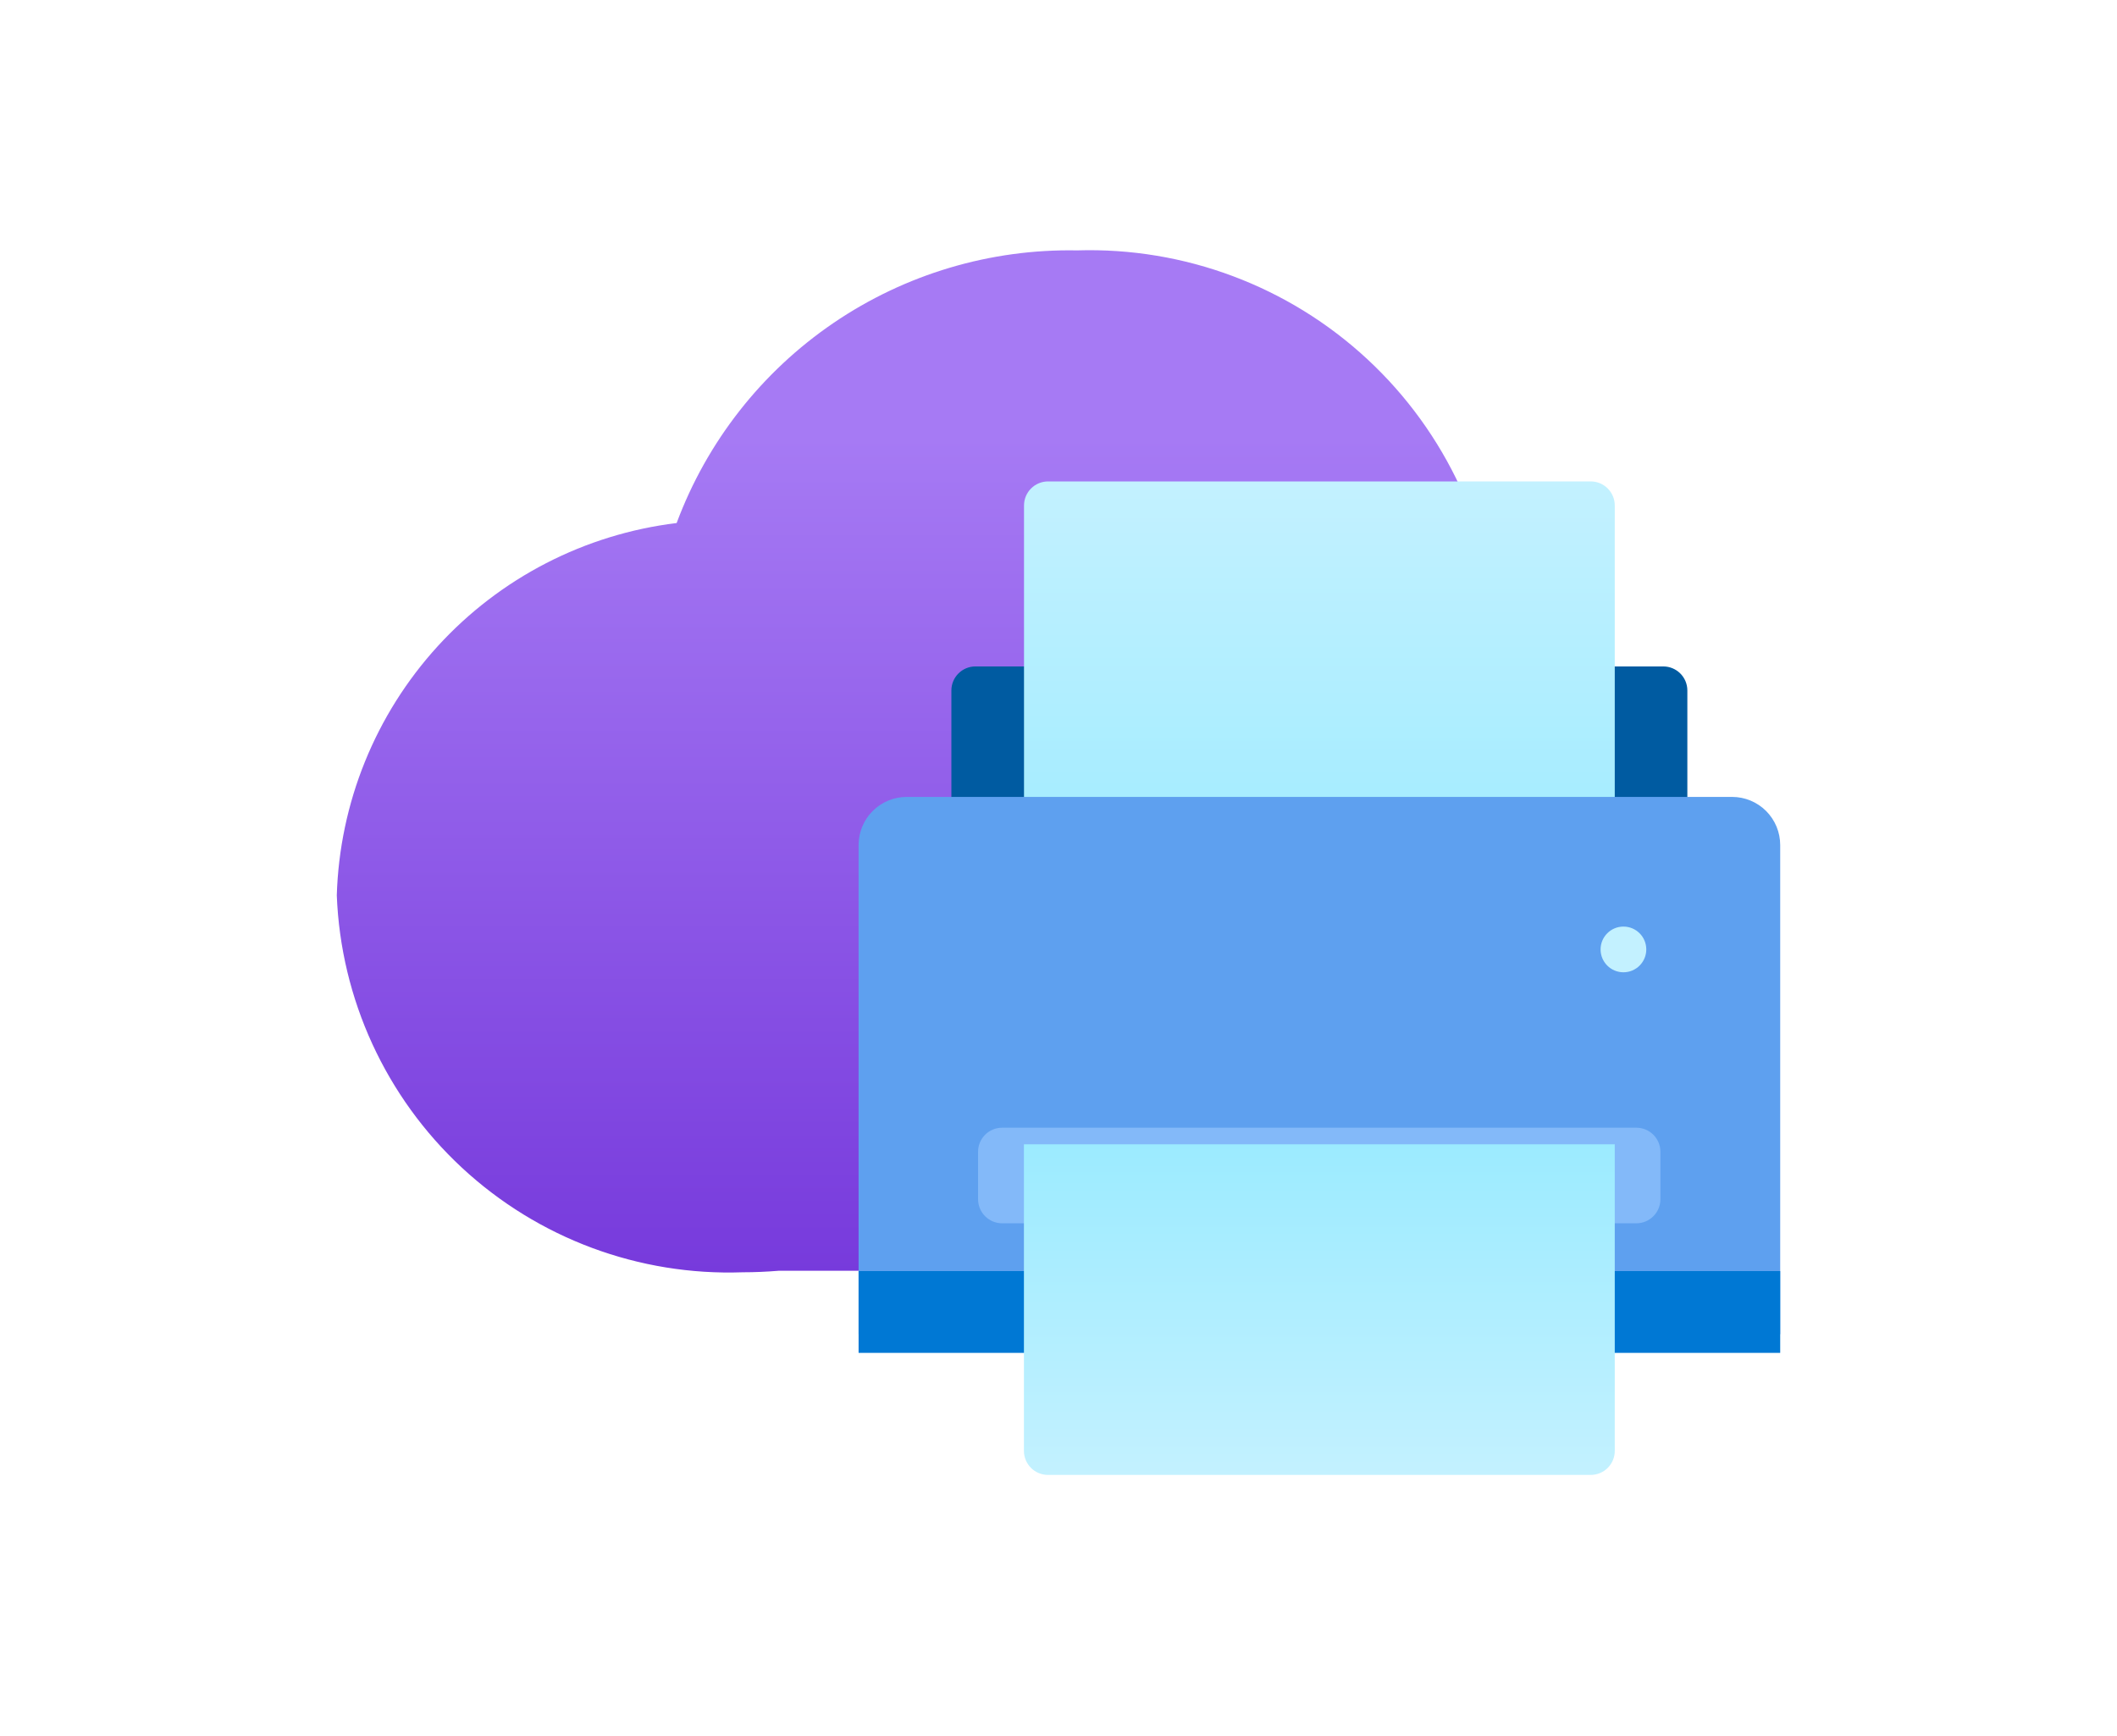
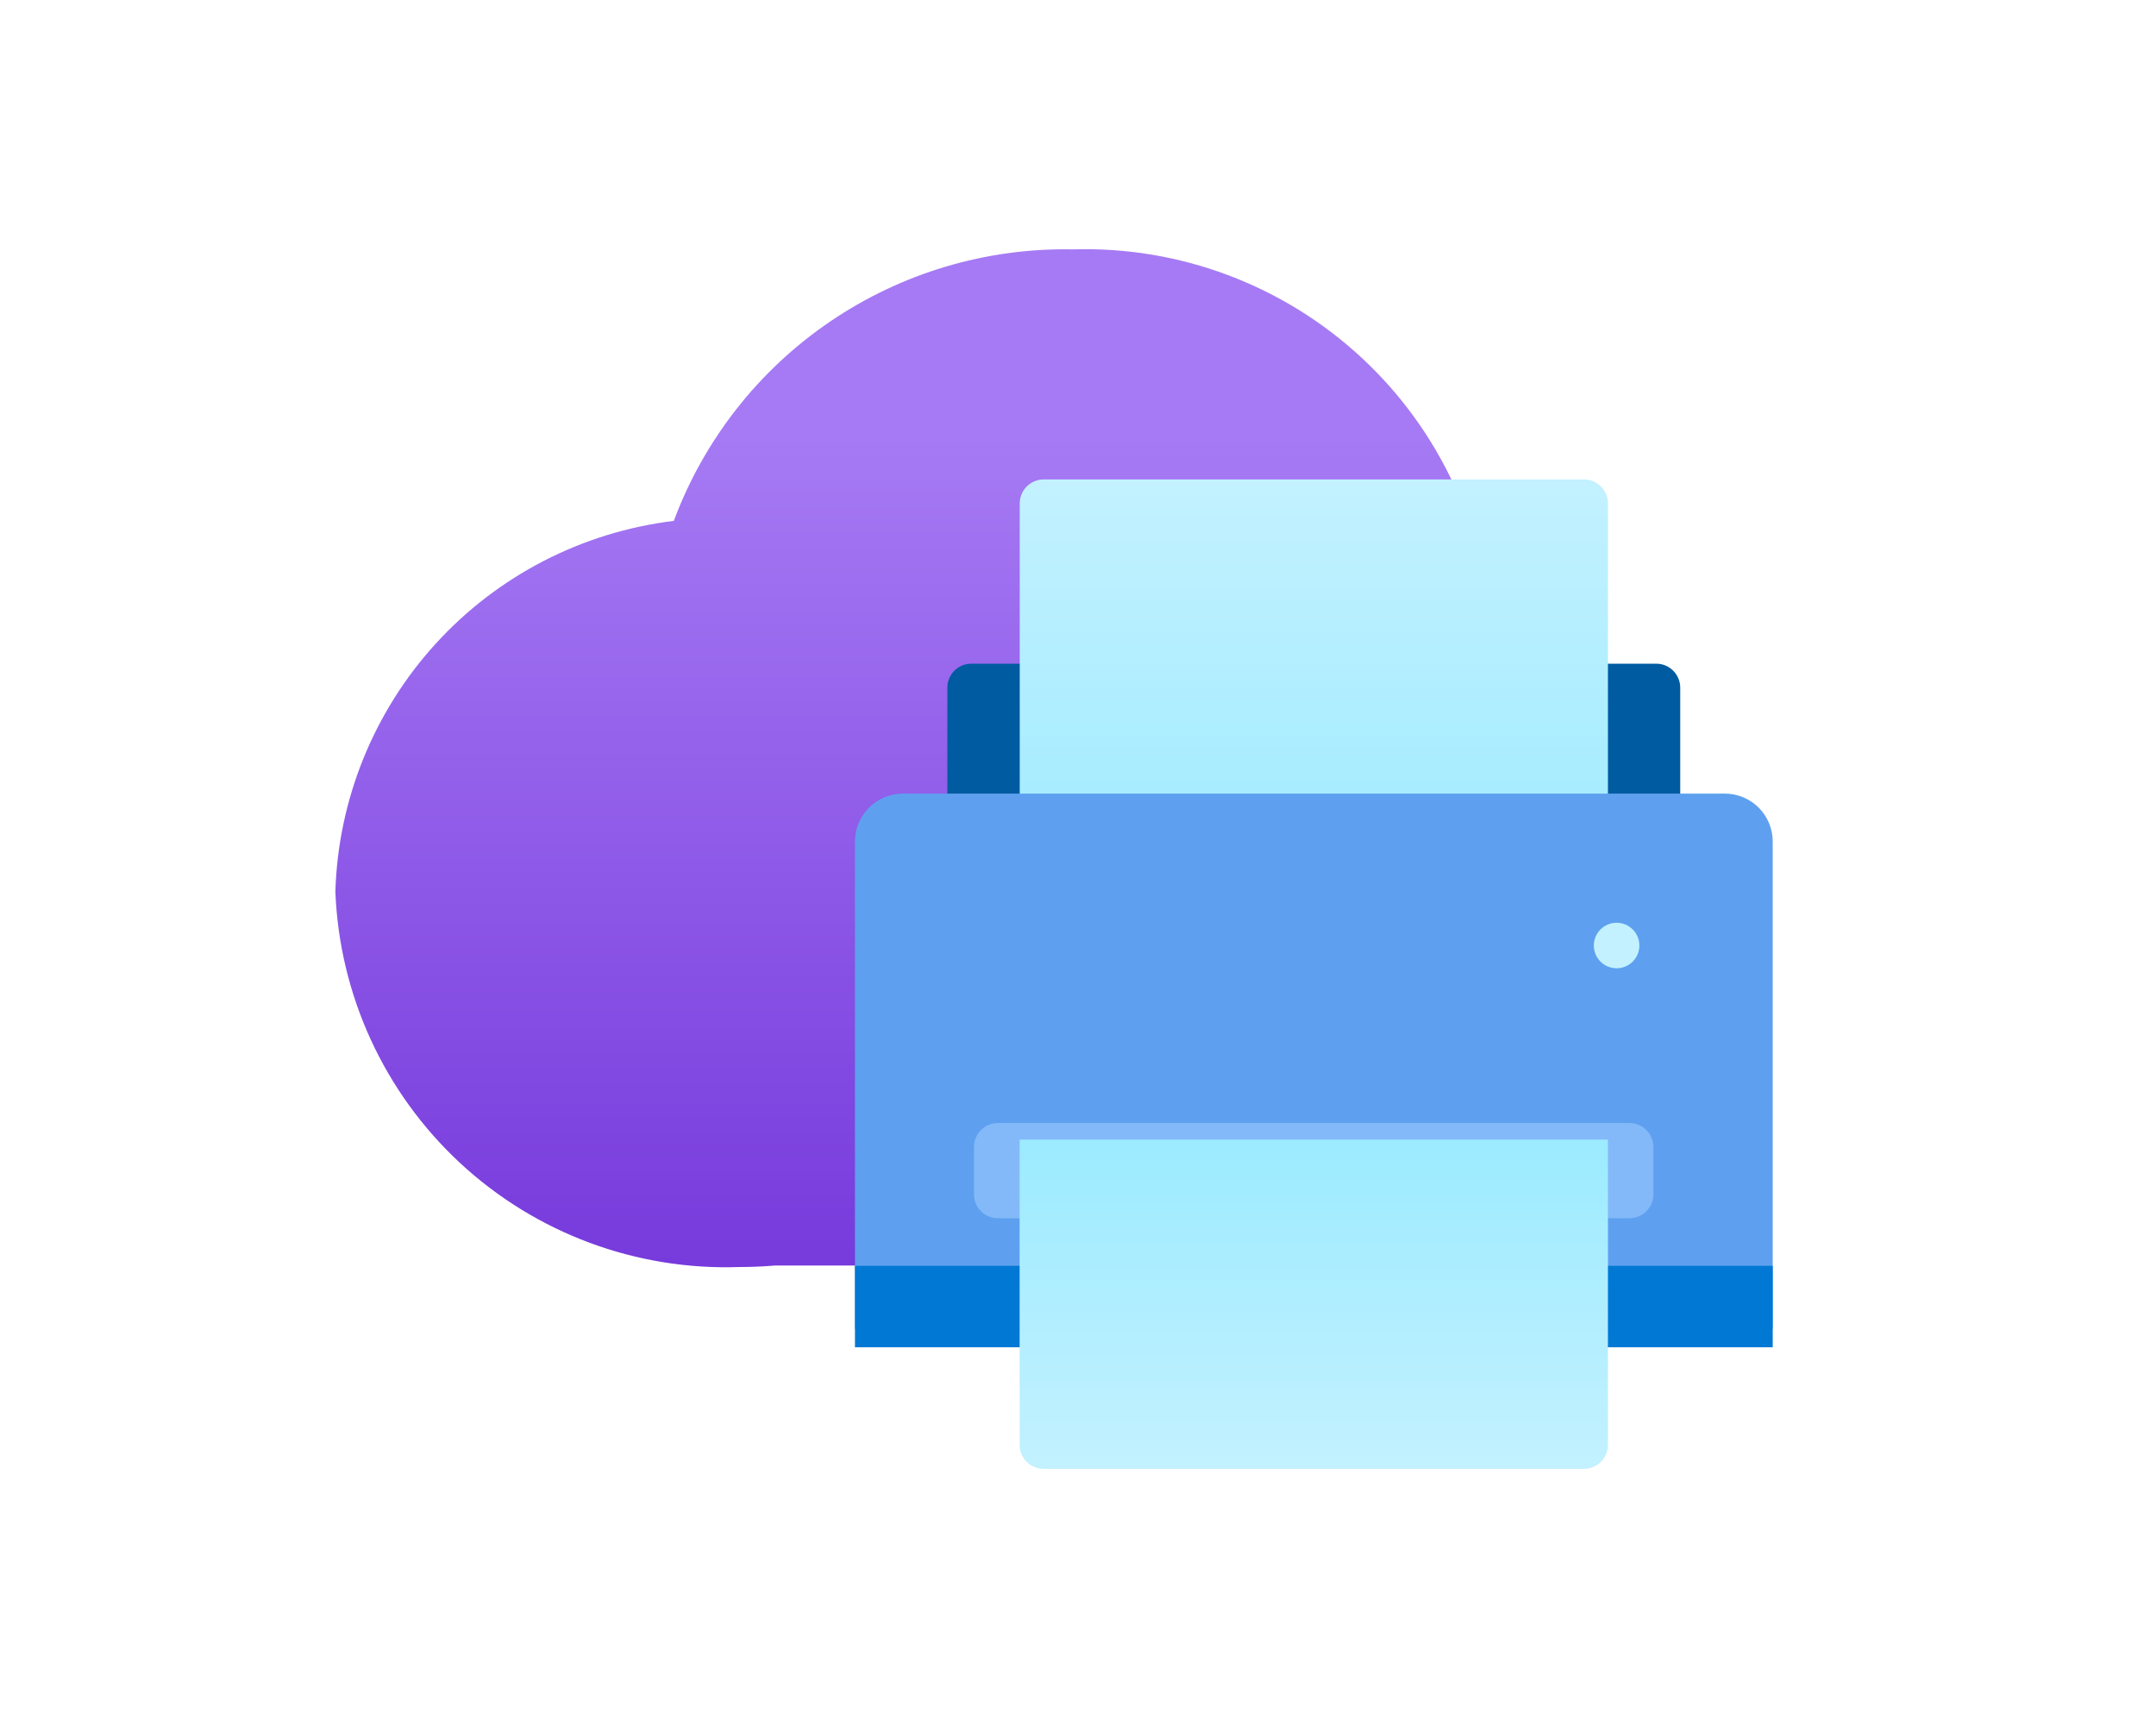
- <svg xmlns="http://www.w3.org/2000/svg" width="100" height="82" viewBox="0 0 100 82" fill="none">
-   <path d="M84.023 44.983C84.023 41.884 79.504 40.865 77.765 38.479C75.371 35.195 75.114 30.99 70.739 30.274C70.521 25.204 68.313 20.425 64.595 16.972C60.877 13.519 55.947 11.67 50.875 11.827C46.777 11.752 42.757 12.95 39.369 15.257C35.981 17.564 33.393 20.865 31.962 24.706C27.625 25.233 23.621 27.297 20.676 30.524C17.731 33.751 16.04 37.926 15.909 42.293C16.099 47.194 18.225 51.82 21.82 55.157C25.415 58.495 30.185 60.27 35.087 60.096C35.659 60.096 36.224 60.07 36.777 60.025H67.837C68.114 60.021 68.389 59.98 68.656 59.903C72.645 59.874 76.471 58.307 79.334 55.527C82.197 52.748 83.876 48.97 84.023 44.983Z" fill="url(#paint0_linear_1067_900)" />
-   <path d="M78.568 31.479H46.076C45.448 31.479 44.94 31.988 44.94 32.615V44.278C44.94 44.906 45.448 45.415 46.076 45.415H78.568C79.196 45.415 79.705 44.906 79.705 44.278V32.615C79.705 31.988 79.196 31.479 78.568 31.479Z" fill="#005BA1" />
-   <path d="M75.14 22.74H49.508C48.88 22.74 48.371 23.249 48.371 23.877V42.627C48.371 43.254 48.88 43.763 49.508 43.763H75.14C75.768 43.763 76.276 43.254 76.276 42.627V23.877C76.276 23.249 75.768 22.74 75.14 22.74Z" fill="url(#paint1_linear_1067_900)" />
-   <path d="M42.826 37.642H81.818C82.421 37.642 82.999 37.881 83.425 38.307C83.851 38.734 84.091 39.312 84.091 39.915V63.02H40.557V39.915C40.557 39.312 40.796 38.735 41.221 38.309C41.647 37.883 42.224 37.643 42.826 37.642Z" fill="#5EA0EF" />
-   <path d="M84.091 60.04H40.557V63.903H84.091V60.04Z" fill="#0078D4" />
-   <path d="M77.296 53.267H47.337C46.71 53.267 46.201 53.776 46.201 54.403V56.645C46.201 57.273 46.71 57.782 47.337 57.782H77.296C77.923 57.782 78.432 57.273 78.432 56.645V54.403C78.432 53.776 77.923 53.267 77.296 53.267Z" fill="#83B9F9" />
-   <path d="M76.686 45.926C77.282 45.926 77.765 45.443 77.765 44.846C77.765 44.25 77.282 43.767 76.686 43.767C76.09 43.767 75.606 44.25 75.606 44.846C75.606 45.443 76.09 45.926 76.686 45.926Z" fill="#C3F1FF" />
-   <path d="M48.371 54.051H76.276V68.532C76.276 68.833 76.157 69.122 75.944 69.336C75.73 69.549 75.441 69.668 75.14 69.668H49.504C49.202 69.668 48.914 69.549 48.7 69.336C48.487 69.122 48.367 68.833 48.367 68.532V54.051H48.371Z" fill="url(#paint2_linear_1067_900)" />
+ <svg xmlns="http://www.w3.org/2000/svg" width="40" height="32" viewBox="0 0 40 32" fill="none">
+   <path d="M32.862 17.593C32.862 16.381 31.095 15.983 30.415 15.05C29.479 13.765 29.378 12.121 27.667 11.841C27.581 9.858 26.718 7.988 25.264 6.638C23.809 5.287 21.881 4.564 19.898 4.626C18.295 4.596 16.723 5.065 15.398 5.967C14.072 6.869 13.06 8.161 12.501 9.663C10.805 9.869 9.238 10.676 8.086 11.938C6.935 13.2 6.273 14.833 6.222 16.541C6.297 18.458 7.128 20.267 8.534 21.573C9.94 22.878 11.806 23.572 13.723 23.504C13.947 23.504 14.167 23.494 14.384 23.476H26.532C26.64 23.475 26.748 23.459 26.852 23.429C28.412 23.418 29.909 22.805 31.028 21.717C32.148 20.63 32.805 19.153 32.862 17.593Z" fill="url(#paint0_linear_1073_1040)" />
+   <path d="M30.729 12.312H18.021C17.775 12.312 17.576 12.511 17.576 12.756V17.318C17.576 17.563 17.775 17.762 18.021 17.762H30.729C30.974 17.762 31.173 17.563 31.173 17.318V12.756C31.173 12.511 30.974 12.312 30.729 12.312Z" fill="#005BA1" />
+   <path d="M29.388 8.894H19.363C19.117 8.894 18.919 9.093 18.919 9.338V16.672C18.919 16.917 19.117 17.116 19.363 17.116H29.388C29.634 17.116 29.832 16.917 29.832 16.672V9.338C29.832 9.093 29.634 8.894 29.388 8.894Z" fill="url(#paint1_linear_1073_1040)" />
+   <path d="M16.75 14.722H32C32.236 14.722 32.462 14.816 32.629 14.982C32.795 15.149 32.889 15.375 32.889 15.611V24.648H15.862V15.611C15.862 15.376 15.956 15.15 16.122 14.983C16.288 14.816 16.514 14.723 16.75 14.722Z" fill="#5EA0EF" />
+   <path d="M32.889 23.482H15.862V24.993H32.889V23.482Z" fill="#0078D4" />
+   <path d="M30.231 20.833H18.514C18.268 20.833 18.07 21.032 18.07 21.278V22.155C18.07 22.4 18.268 22.599 18.514 22.599H30.231C30.477 22.599 30.675 22.4 30.675 22.155V21.278C30.675 21.032 30.477 20.833 30.231 20.833Z" fill="#83B9F9" />
+   <path d="M29.992 17.962C30.226 17.962 30.415 17.773 30.415 17.54C30.415 17.307 30.226 17.118 29.992 17.118C29.759 17.118 29.57 17.307 29.57 17.54C29.57 17.773 29.759 17.962 29.992 17.962Z" fill="#C3F1FF" />
+   <path d="M18.919 21.14H29.832V26.803C29.832 26.921 29.786 27.035 29.702 27.118C29.619 27.201 29.506 27.248 29.388 27.248H19.361C19.244 27.248 19.131 27.201 19.047 27.118C18.964 27.035 18.917 26.921 18.917 26.803V21.14H18.919Z" fill="url(#paint2_linear_1073_1040)" />
  <defs>
-     <linearGradient id="paint0_linear_1067_900" x1="49.966" y1="60.104" x2="49.966" y2="11.827" gradientUnits="userSpaceOnUse">
+     <linearGradient id="paint0_linear_1073_1040" x1="19.542" y1="23.507" x2="19.542" y2="4.626" gradientUnits="userSpaceOnUse">
      <stop stop-color="#773ADC" />
      <stop offset="0.817" stop-color="#A67AF4" />
    </linearGradient>
-     <linearGradient id="paint1_linear_1067_900" x1="62.322" y1="22.74" x2="62.322" y2="43.767" gradientUnits="userSpaceOnUse">
+     <linearGradient id="paint1_linear_1073_1040" x1="24.375" y1="8.894" x2="24.375" y2="17.118" gradientUnits="userSpaceOnUse">
      <stop stop-color="#C3F1FF" />
      <stop offset="0.999" stop-color="#9CEBFF" />
    </linearGradient>
-     <linearGradient id="paint2_linear_1067_900" x1="62.322" y1="69.668" x2="62.322" y2="54.051" gradientUnits="userSpaceOnUse">
+     <linearGradient id="paint2_linear_1073_1040" x1="24.375" y1="27.248" x2="24.375" y2="21.14" gradientUnits="userSpaceOnUse">
      <stop stop-color="#C3F1FF" />
      <stop offset="0.999" stop-color="#9CEBFF" />
    </linearGradient>
  </defs>
</svg>
